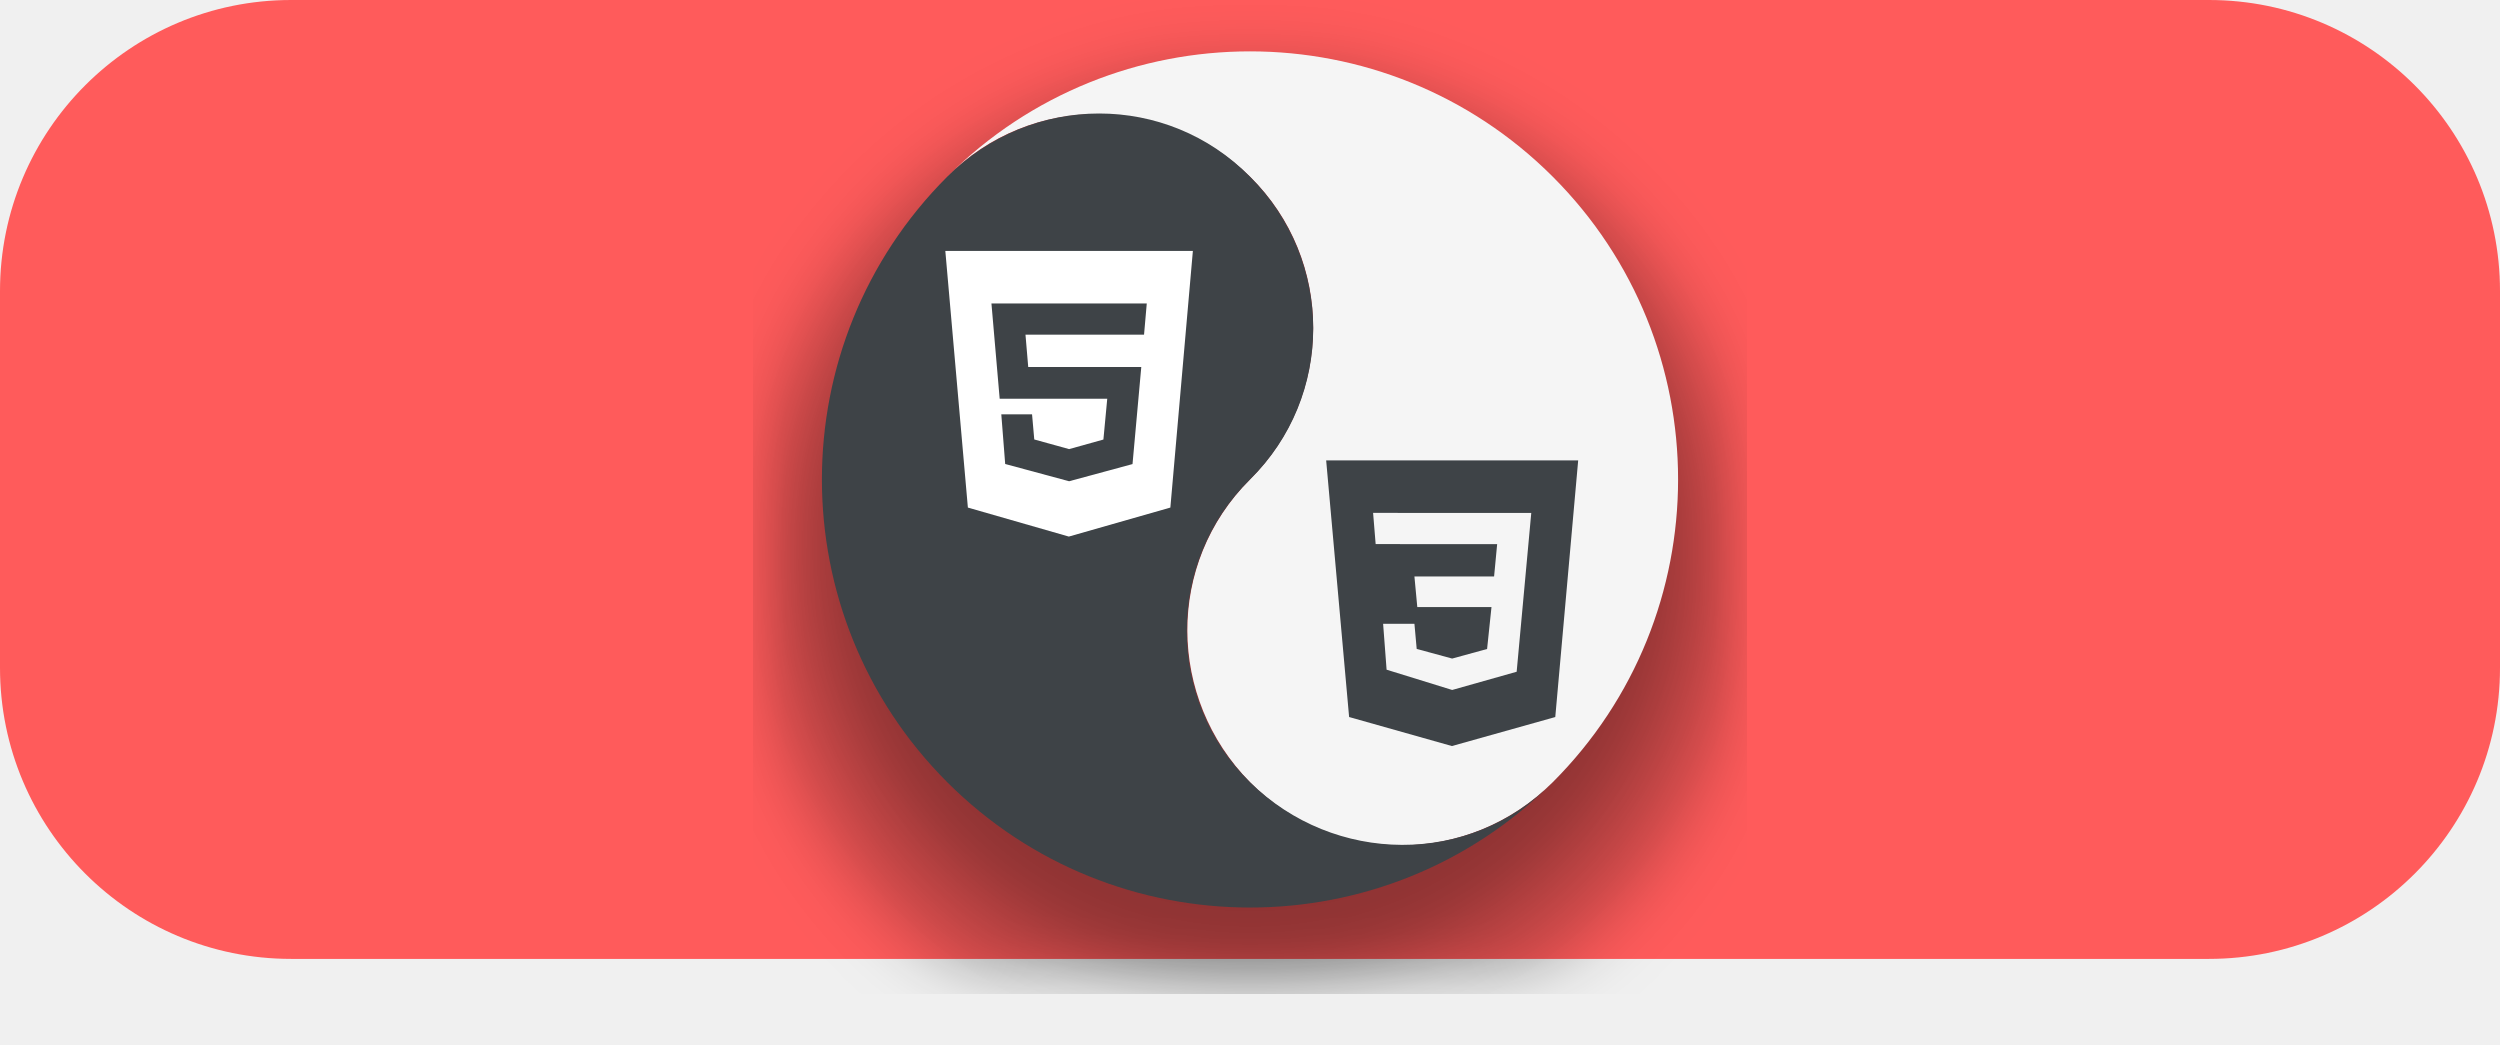
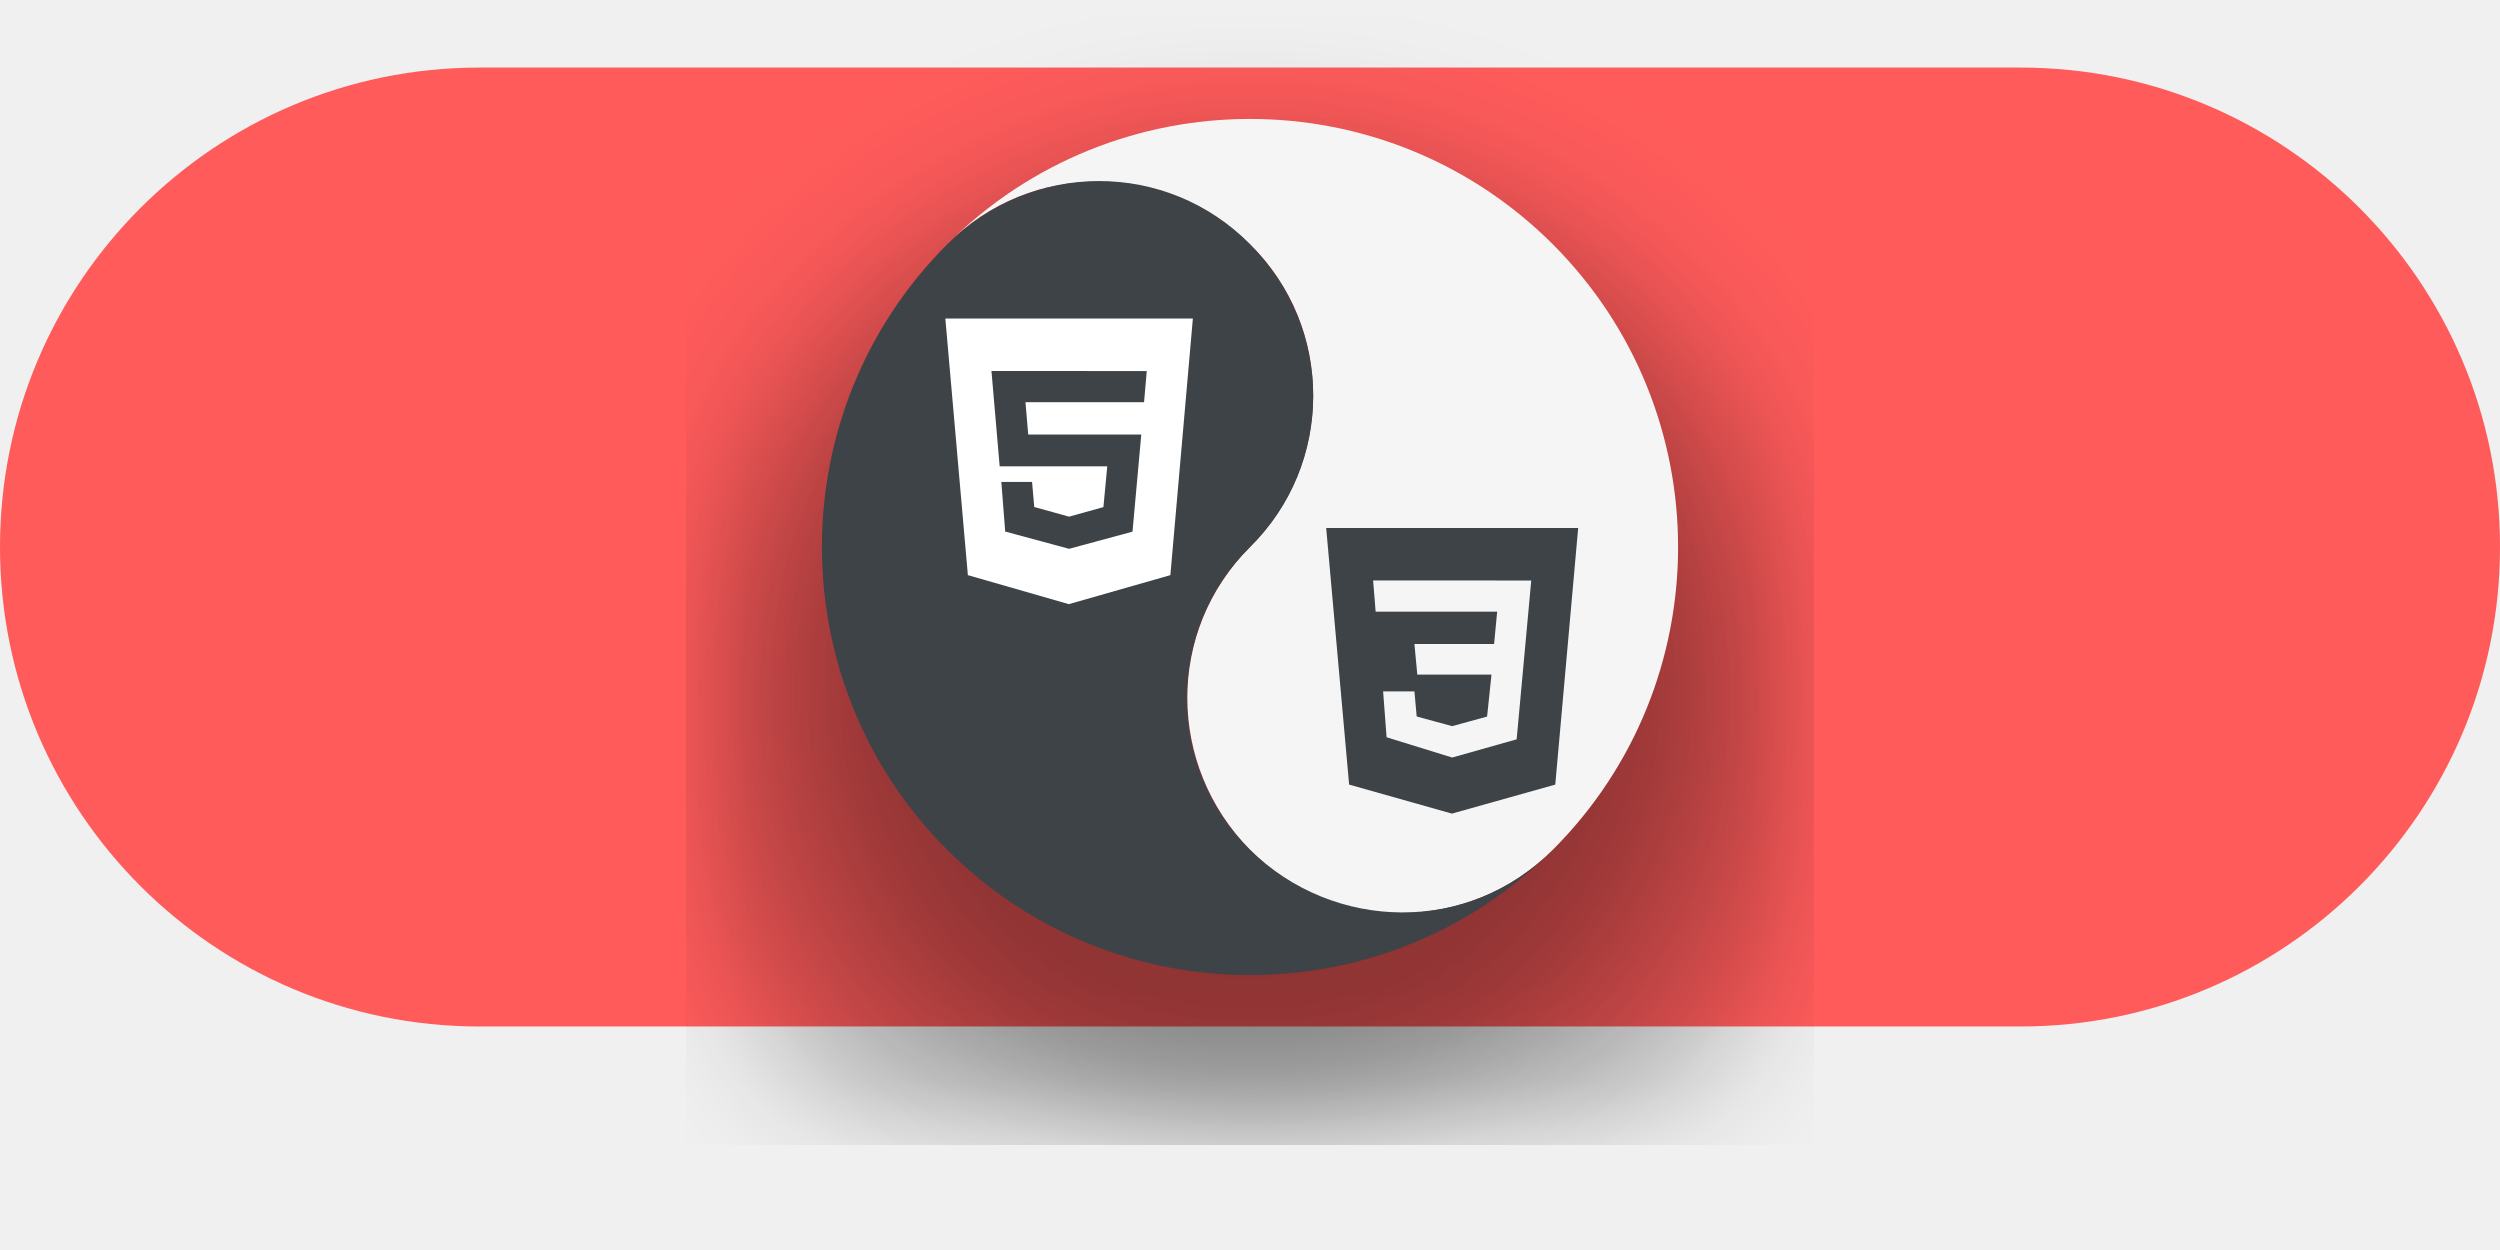
- <svg xmlns="http://www.w3.org/2000/svg" width="146" height="61" viewBox="0 0 146 61" fill="none">
-   <path d="M0 17C0 7.611 7.611 0 17 0H129C138.389 0 146 7.611 146 17V39C146 48.389 138.389 56 129 56H17C7.611 56 0 48.389 0 39V17Z" fill="#FF5B5B" />
+ <svg xmlns="http://www.w3.org/2000/svg" width="74" height="37" viewBox="0 0 74 37" fill="none">
+   <path d="M0 16.192C0 8.354 6.354 2 14.192 2H59.808C67.646 2 74 8.354 74 16.192V16.192C74 24.03 67.646 30.384 59.808 30.384H14.192C6.354 30.384 0 24.03 0 16.192V16.192Z" fill="#FF5B5B" />
  <g filter="url(#filter0_d)">
    <g filter="url(#filter1_d)">
-       <path d="M90.681 10.319C100.44 20.077 100.44 35.923 90.681 45.681C85.761 50.602 77.837 50.602 73 45.681C68.163 40.761 68.079 32.921 73 28C77.921 23.079 77.921 15.156 73 10.319C68.079 5.481 60.156 5.398 55.319 10.319C65.077 0.56 80.923 0.56 90.681 10.319Z" fill="#F5F5F5" />
-       <path d="M55.319 45.681C45.56 35.923 45.56 20.077 55.319 10.319C60.239 5.398 68.163 5.398 73 10.319C77.921 15.239 77.921 23.163 73 28C68.079 32.837 68.079 40.844 73 45.681C77.921 50.519 85.844 50.602 90.681 45.681C80.923 55.44 65.077 55.44 55.319 45.681Z" fill="#3E4347" />
-       <path d="M77.448 26.888H92.166L90.828 41.875L84.791 43.569L78.788 41.874L77.448 26.888ZM89.426 29.955L80.189 29.953L80.338 31.775L87.434 31.777L87.255 33.664H82.602L82.77 35.453H87.103L86.846 37.901L84.806 38.46L82.735 37.897L82.603 36.431H80.774L80.977 39.11L84.807 40.294L88.573 39.23L89.426 29.956V29.955Z" fill="#3E4347" />
-       <path d="M55.207 14.655H69.664L68.349 29.642L62.42 31.336L56.524 29.642L55.207 14.655ZM60.048 21.432L59.888 19.543L66.812 19.545L66.971 17.723L57.9 17.721L58.381 23.288H64.663L64.439 25.669L62.436 26.228L60.401 25.665L60.272 24.198H58.476L58.703 27.097L62.436 28.105L66.139 27.102L66.651 21.433H60.048V21.432Z" fill="white" />
+       <path d="M45.962 7.23C50.908 12.176 50.908 20.208 45.962 25.154C43.468 27.648 39.452 27.648 37 25.154C34.548 22.66 34.506 18.686 37 16.192C39.494 13.698 39.494 9.682 37 7.23C34.506 4.778 30.49 4.736 28.038 7.23C32.984 2.284 41.016 2.284 45.962 7.23Z" fill="#F5F5F5" />
+       <path d="M28.038 25.154C23.092 20.208 23.092 12.176 28.038 7.23C30.532 4.736 34.548 4.736 37 7.23C39.494 9.724 39.494 13.74 37 16.192C34.506 18.644 34.506 22.702 37 25.154C39.494 27.605 43.51 27.648 45.962 25.154C41.016 30.099 32.984 30.099 28.038 25.154" fill="#3E4347" />
+       <path d="M39.255 15.628H46.714L46.036 23.224L42.976 24.083L39.934 23.224L39.255 15.628ZM45.325 17.183L40.644 17.182L40.719 18.105L44.316 18.106L44.225 19.063H41.867L41.952 19.969H44.148L44.018 21.21L42.984 21.494L41.934 21.208L41.867 20.465H40.94L41.043 21.823L42.984 22.423L44.893 21.884L45.325 17.183V17.183Z" fill="#3E4347" />
+       <path d="M27.982 9.428H35.309L34.643 17.024L31.637 17.883L28.649 17.024L27.982 9.428ZM30.435 12.863L30.354 11.905L33.864 11.906L33.944 10.983L29.347 10.982L29.59 13.803H32.775L32.661 15.01L31.645 15.293L30.614 15.008L30.549 14.265H29.639L29.754 15.734L31.645 16.245L33.522 15.737L33.782 12.863H30.435V12.863Z" fill="white" />
    </g>
  </g>
  <defs>
-     <filter id="filter0_d" x="44" y="0" width="58" height="58" filterUnits="userSpaceOnUse" color-interpolation-filters="sRGB">
+     <filter id="filter0_d" x="20.329" y="0.521" width="33.343" height="33.343" filterUnits="userSpaceOnUse" color-interpolation-filters="sRGB">
      <feFlood flood-opacity="0" result="BackgroundImageFix" />
      <feColorMatrix in="SourceAlpha" type="matrix" values="0 0 0 0 0 0 0 0 0 0 0 0 0 0 0 0 0 0 127 0" />
      <feOffset dy="1" />
      <feGaussianBlur stdDeviation="2" />
      <feColorMatrix type="matrix" values="0 0 0 0 0 0 0 0 0 0 0 0 0 0 0 0 0 0 0.25 0" />
      <feBlend mode="normal" in2="BackgroundImageFix" result="effect1_dropShadow" />
      <feBlend mode="normal" in="SourceGraphic" in2="effect1_dropShadow" result="shape" />
    </filter>
-     <filter id="filter1_d" x="44" y="3" width="58" height="58" filterUnits="userSpaceOnUse" color-interpolation-filters="sRGB">
+     <filter id="filter1_d" x="20.329" y="3.521" width="33.343" height="33.343" filterUnits="userSpaceOnUse" color-interpolation-filters="sRGB">
      <feFlood flood-opacity="0" result="BackgroundImageFix" />
      <feColorMatrix in="SourceAlpha" type="matrix" values="0 0 0 0 0 0 0 0 0 0 0 0 0 0 0 0 0 0 127 0" />
      <feOffset dy="4" />
      <feGaussianBlur stdDeviation="2" />
      <feColorMatrix type="matrix" values="0 0 0 0 0 0 0 0 0 0 0 0 0 0 0 0 0 0 0.25 0" />
      <feBlend mode="normal" in2="BackgroundImageFix" result="effect1_dropShadow" />
      <feBlend mode="normal" in="SourceGraphic" in2="effect1_dropShadow" result="shape" />
    </filter>
  </defs>
</svg>
